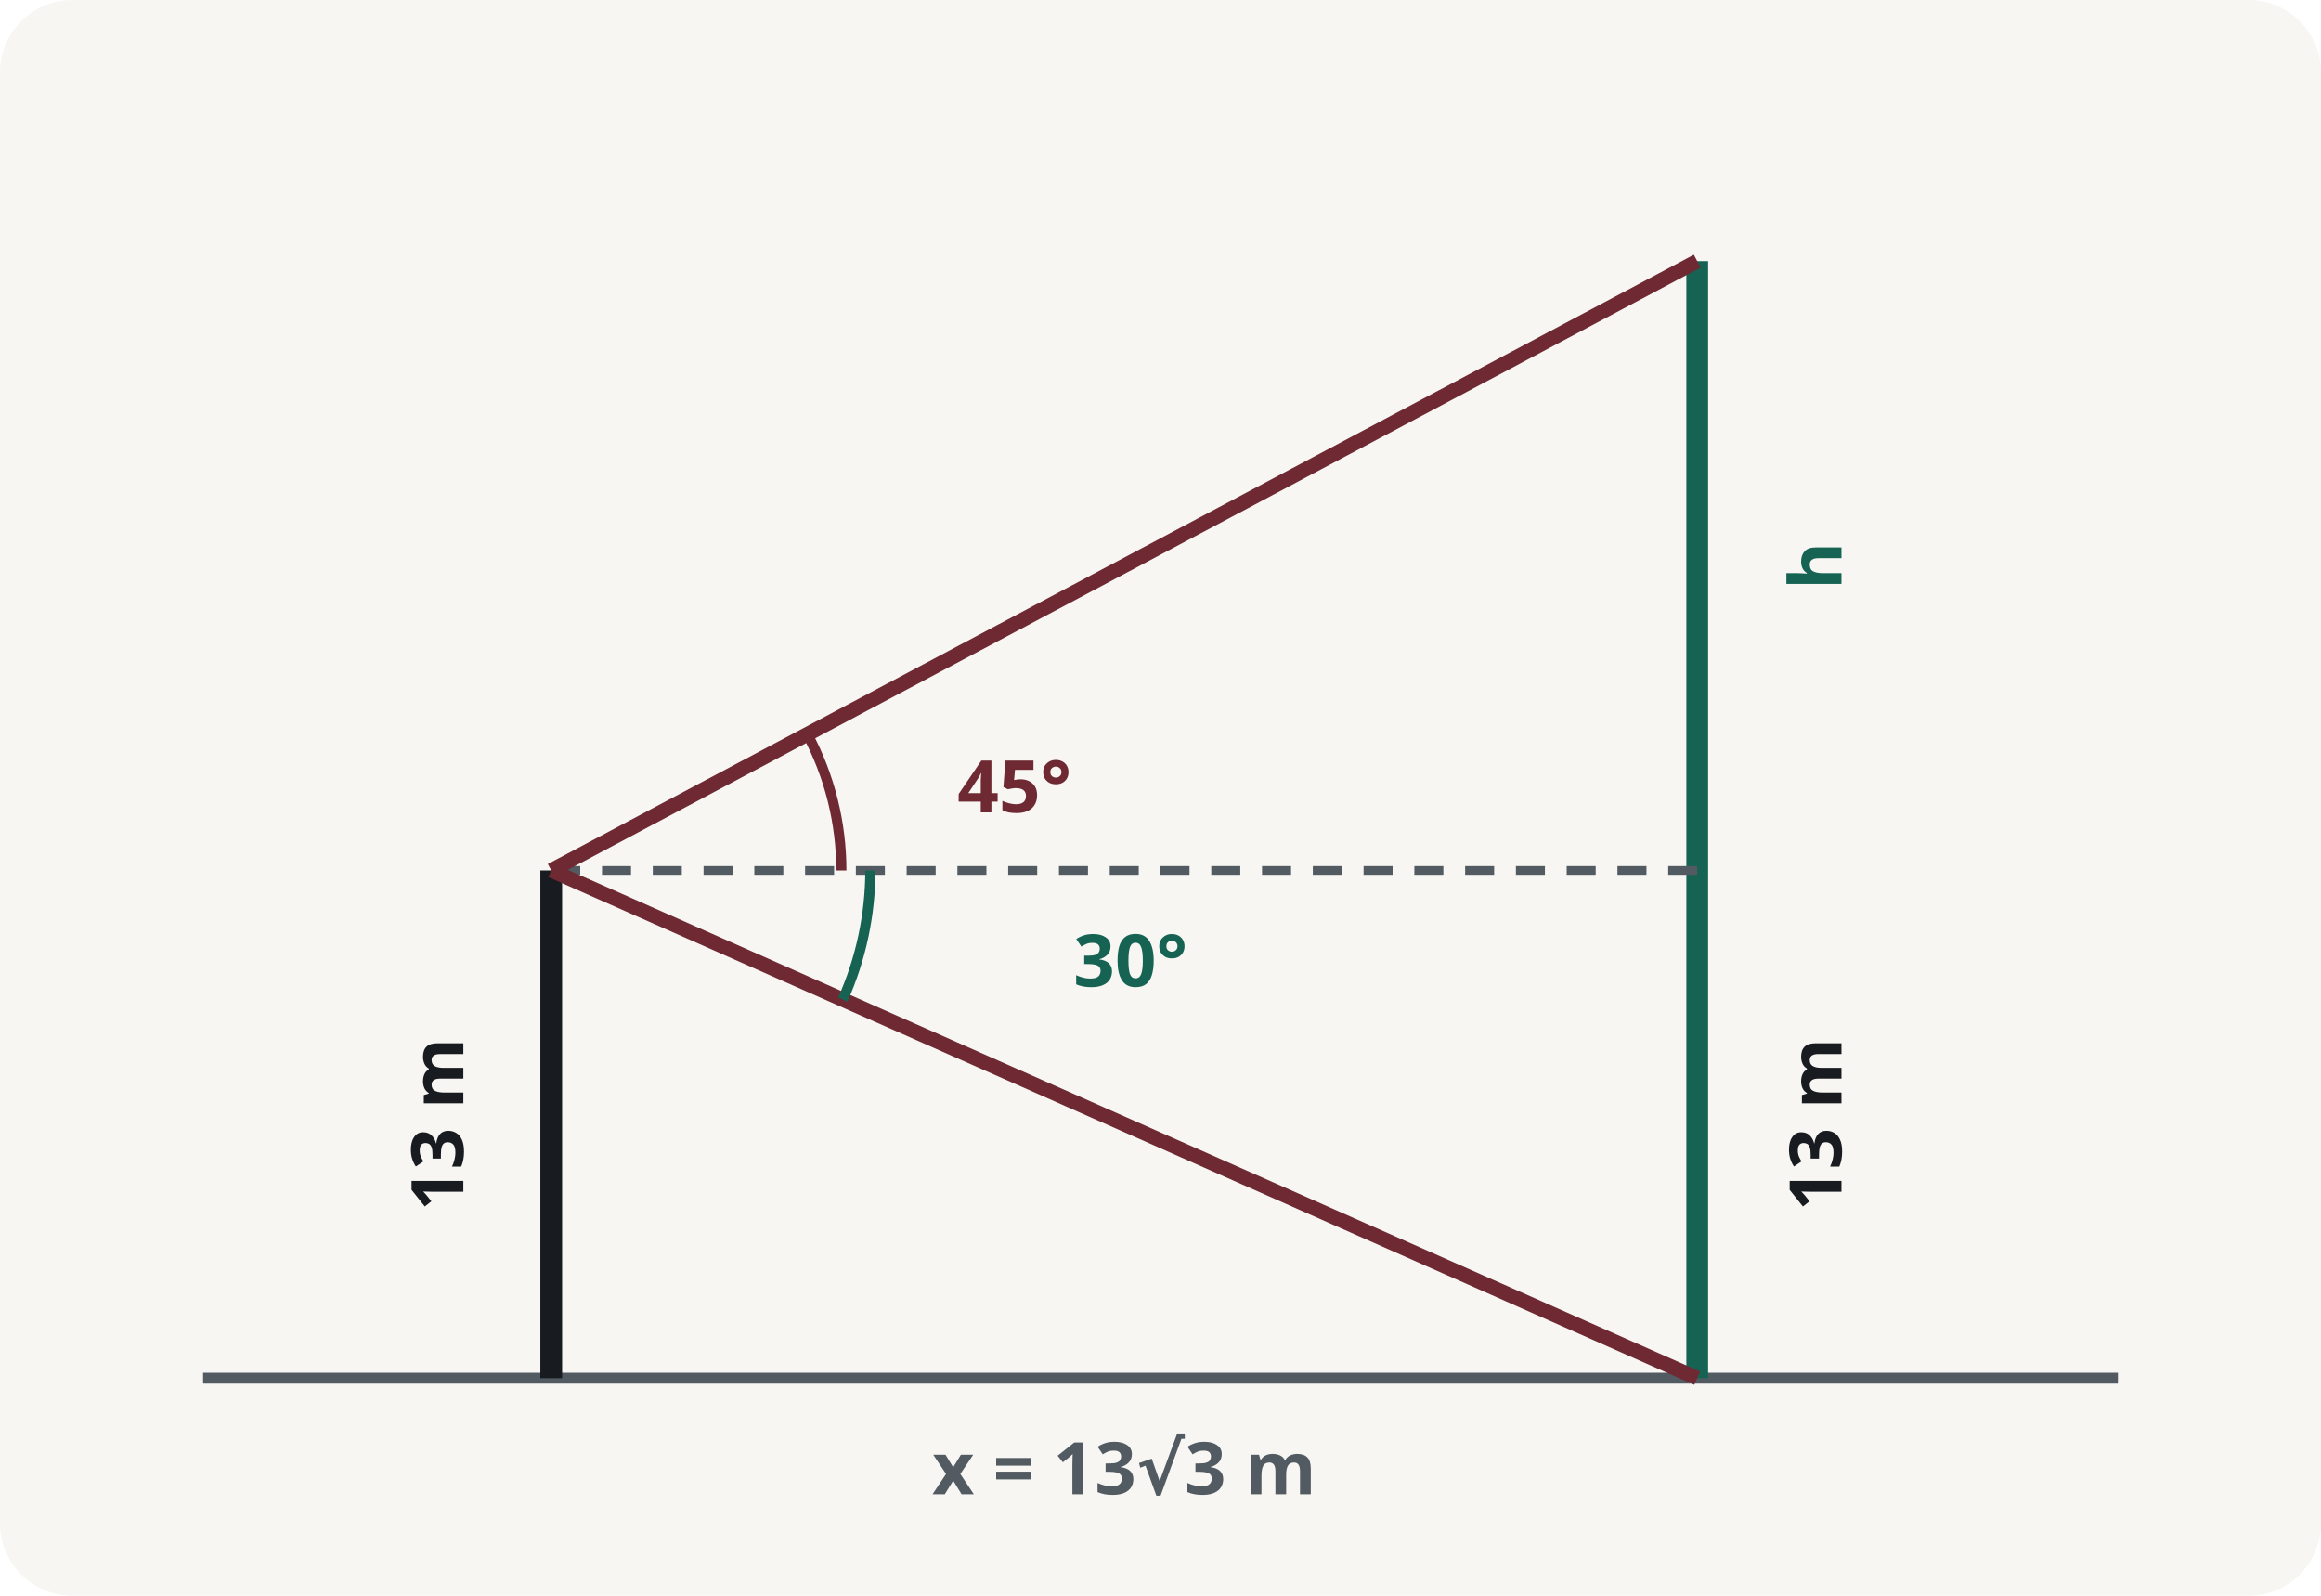
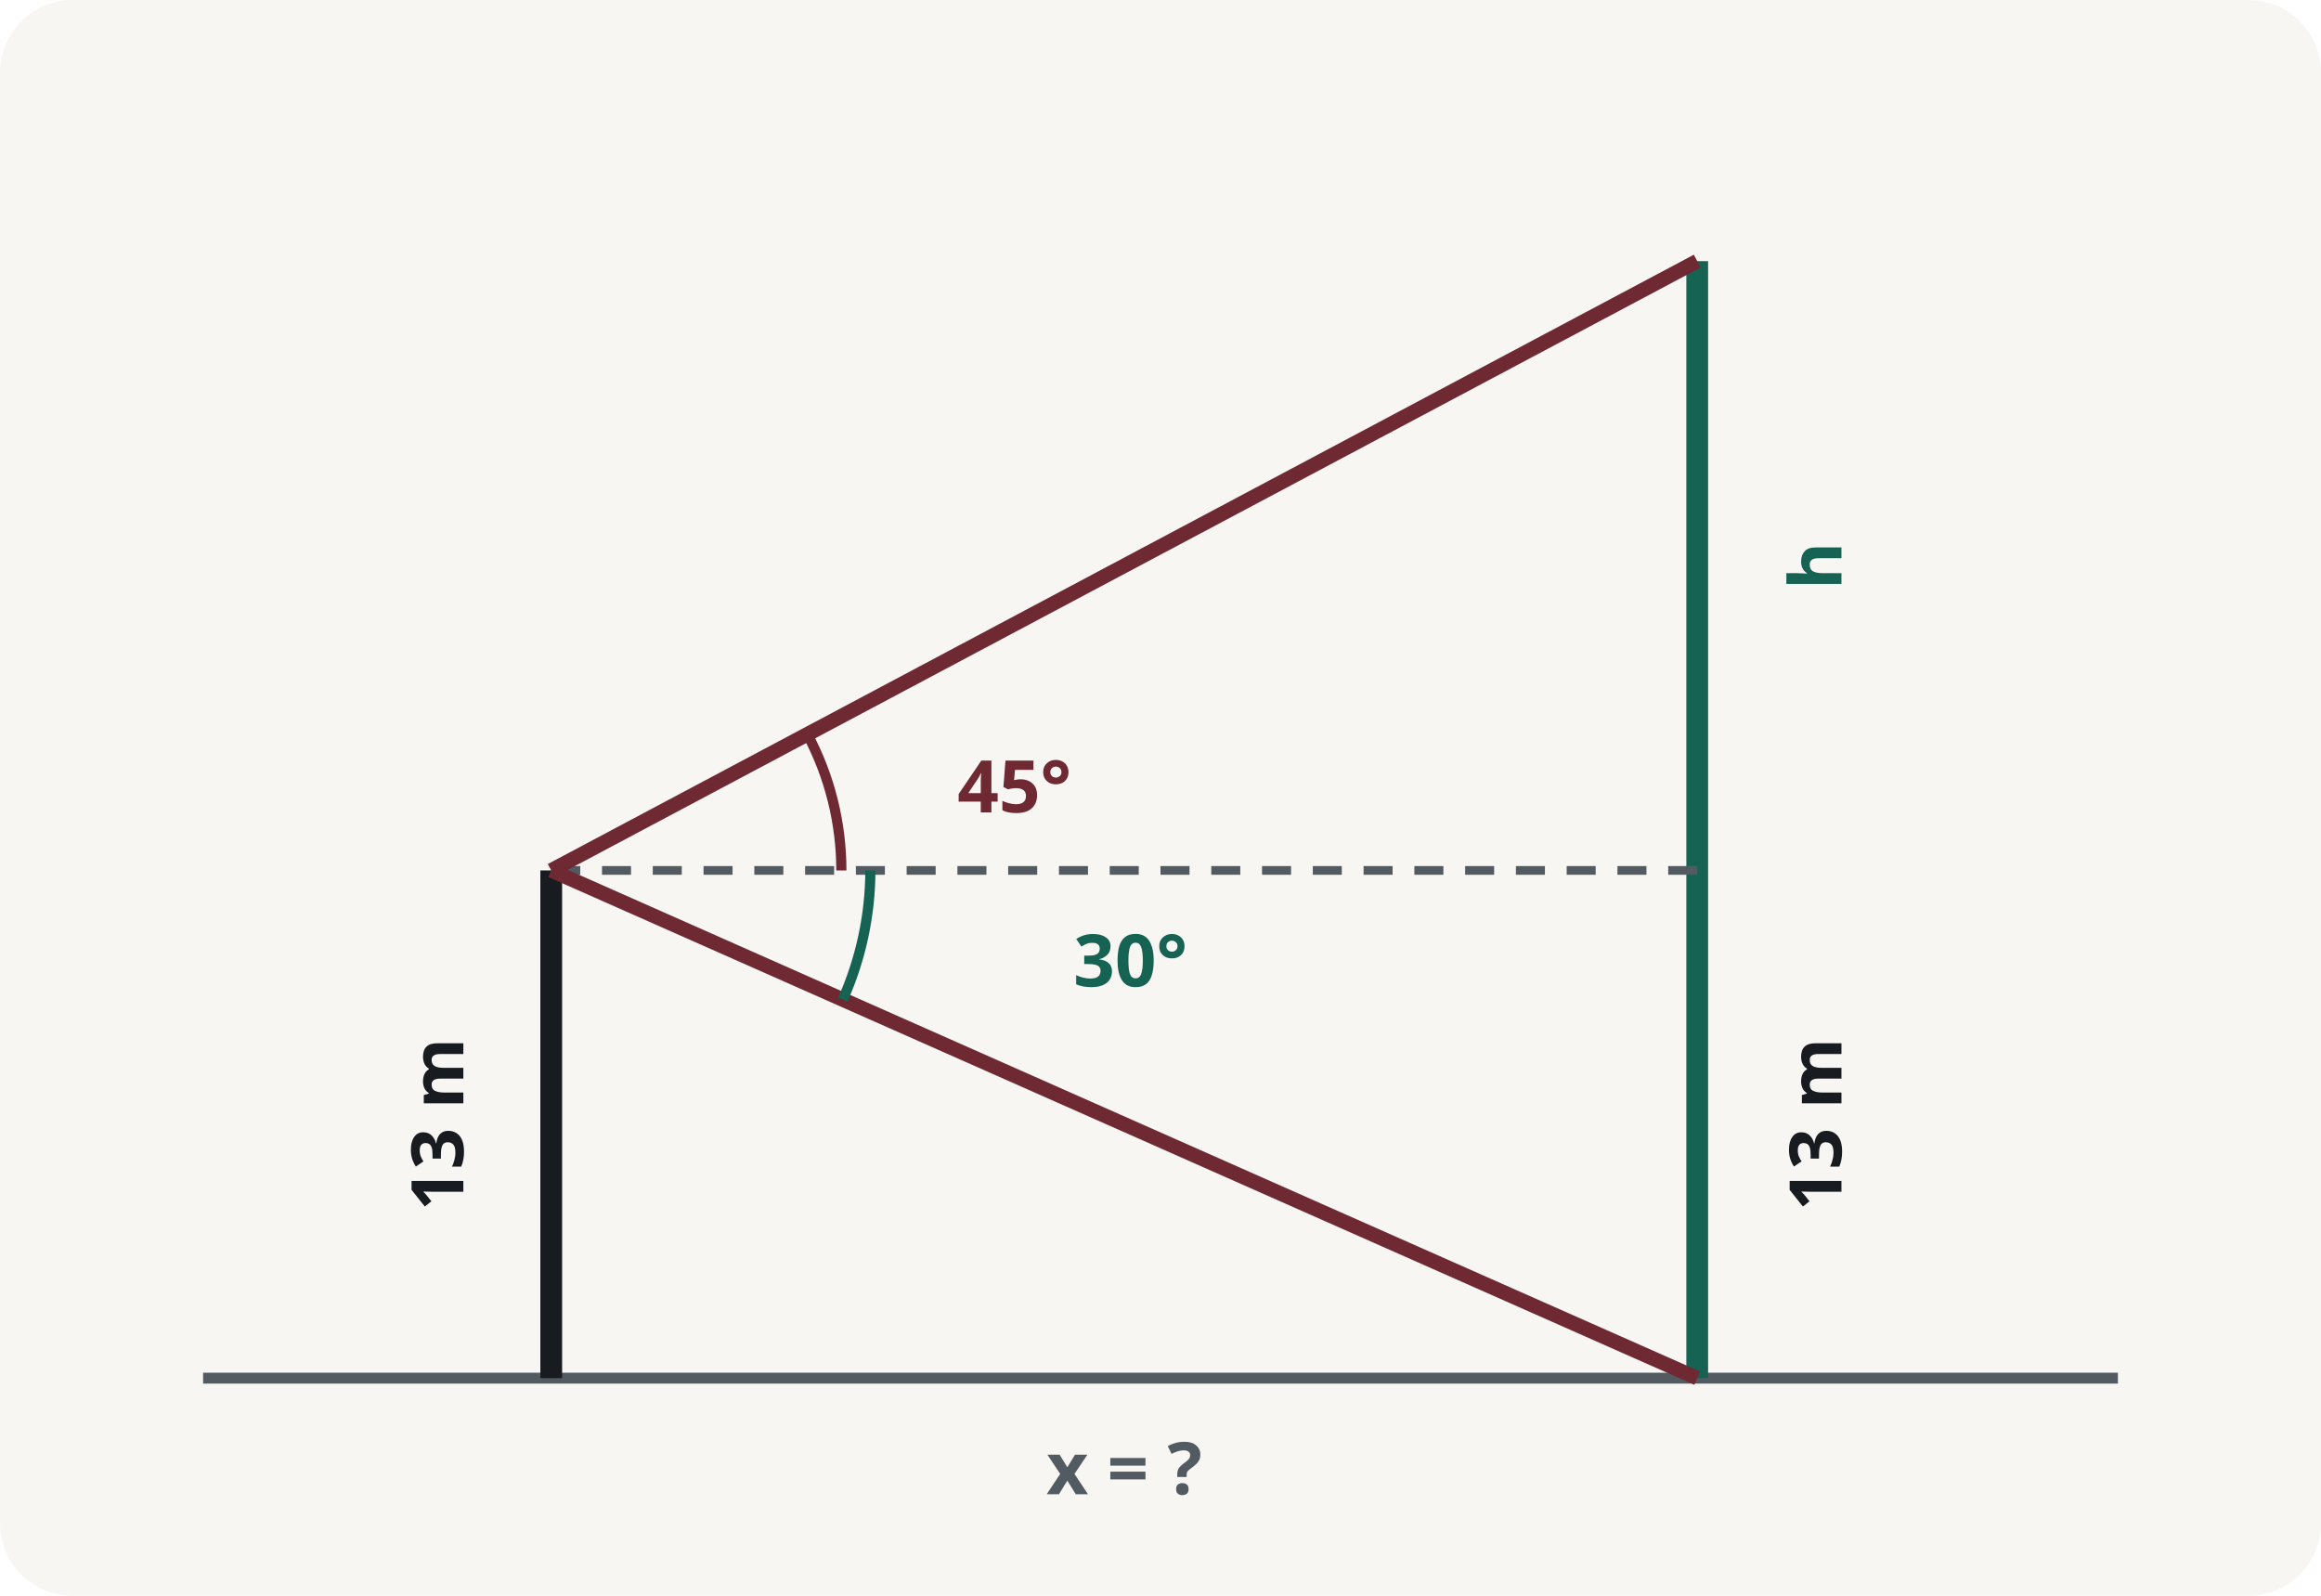
<svg xmlns="http://www.w3.org/2000/svg" viewBox="0 0 320 220" role="img" aria-labelledby="t desc">
  <style>text{paint-order:stroke;stroke:#F7F6F2;stroke-width:3px;stroke-linejoin:round;}</style>
  <rect width="320" height="220" rx="10" fill="#F7F6F2" />
  <line x1="28" y1="190" x2="292" y2="190" stroke="#525B62" stroke-width="1.5" />
  <line x1="76" y1="190" x2="76" y2="120" stroke="#181B20" stroke-width="3" />
  <line x1="234" y1="190" x2="234" y2="36" stroke="#166353" stroke-width="3" />
  <line x1="76" y1="120" x2="234" y2="120" stroke="#525B62" stroke-width="1.2" stroke-dasharray="4 3" />
  <line x1="76" y1="120" x2="234" y2="36" stroke="#6E2933" stroke-width="2" />
  <line x1="76" y1="120" x2="234" y2="190" stroke="#6E2933" stroke-width="2" />
  <path d="M116.0,120.0 A40,40 0 0,0 111.3,101.2" fill="none" stroke="#6E2933" stroke-width="1.4" />
  <path d="M120.0,120.0 A44,44 0 0,1 116.2,137.8" fill="none" stroke="#166353" stroke-width="1.4" />
  <text x="132" y="112" font-family="system-ui,sans-serif" font-size="10" font-weight="700" text-anchor="start" fill="#6E2933">45°</text>
  <text x="148" y="136" font-family="system-ui,sans-serif" font-size="10" font-weight="700" text-anchor="start" fill="#166353">30°</text>
  <text x="60" y="155" transform="rotate(-90 60 155)" font-family="system-ui,sans-serif" font-size="10" font-weight="700" text-anchor="middle" dominant-baseline="central" fill="#181B20">13 m</text>
  <text x="250" y="155" transform="rotate(-90 250 155)" font-family="system-ui,sans-serif" font-size="10" font-weight="700" text-anchor="middle" dominant-baseline="central" fill="#181B20">13 m</text>
  <text x="250" y="78" transform="rotate(-90 250 78)" font-family="system-ui,sans-serif" font-size="10" font-weight="700" text-anchor="middle" dominant-baseline="central" fill="#166353">h</text>
-   <text x="155" y="206" font-family="system-ui,sans-serif" font-size="10" font-weight="700" text-anchor="middle" fill="#525B62">x = 13√3 m</text>
+   <text x="155" y="206" font-family="system-ui,sans-serif" font-size="10" font-weight="700" text-anchor="middle" fill="#525B62">x = ?</text>
</svg>
